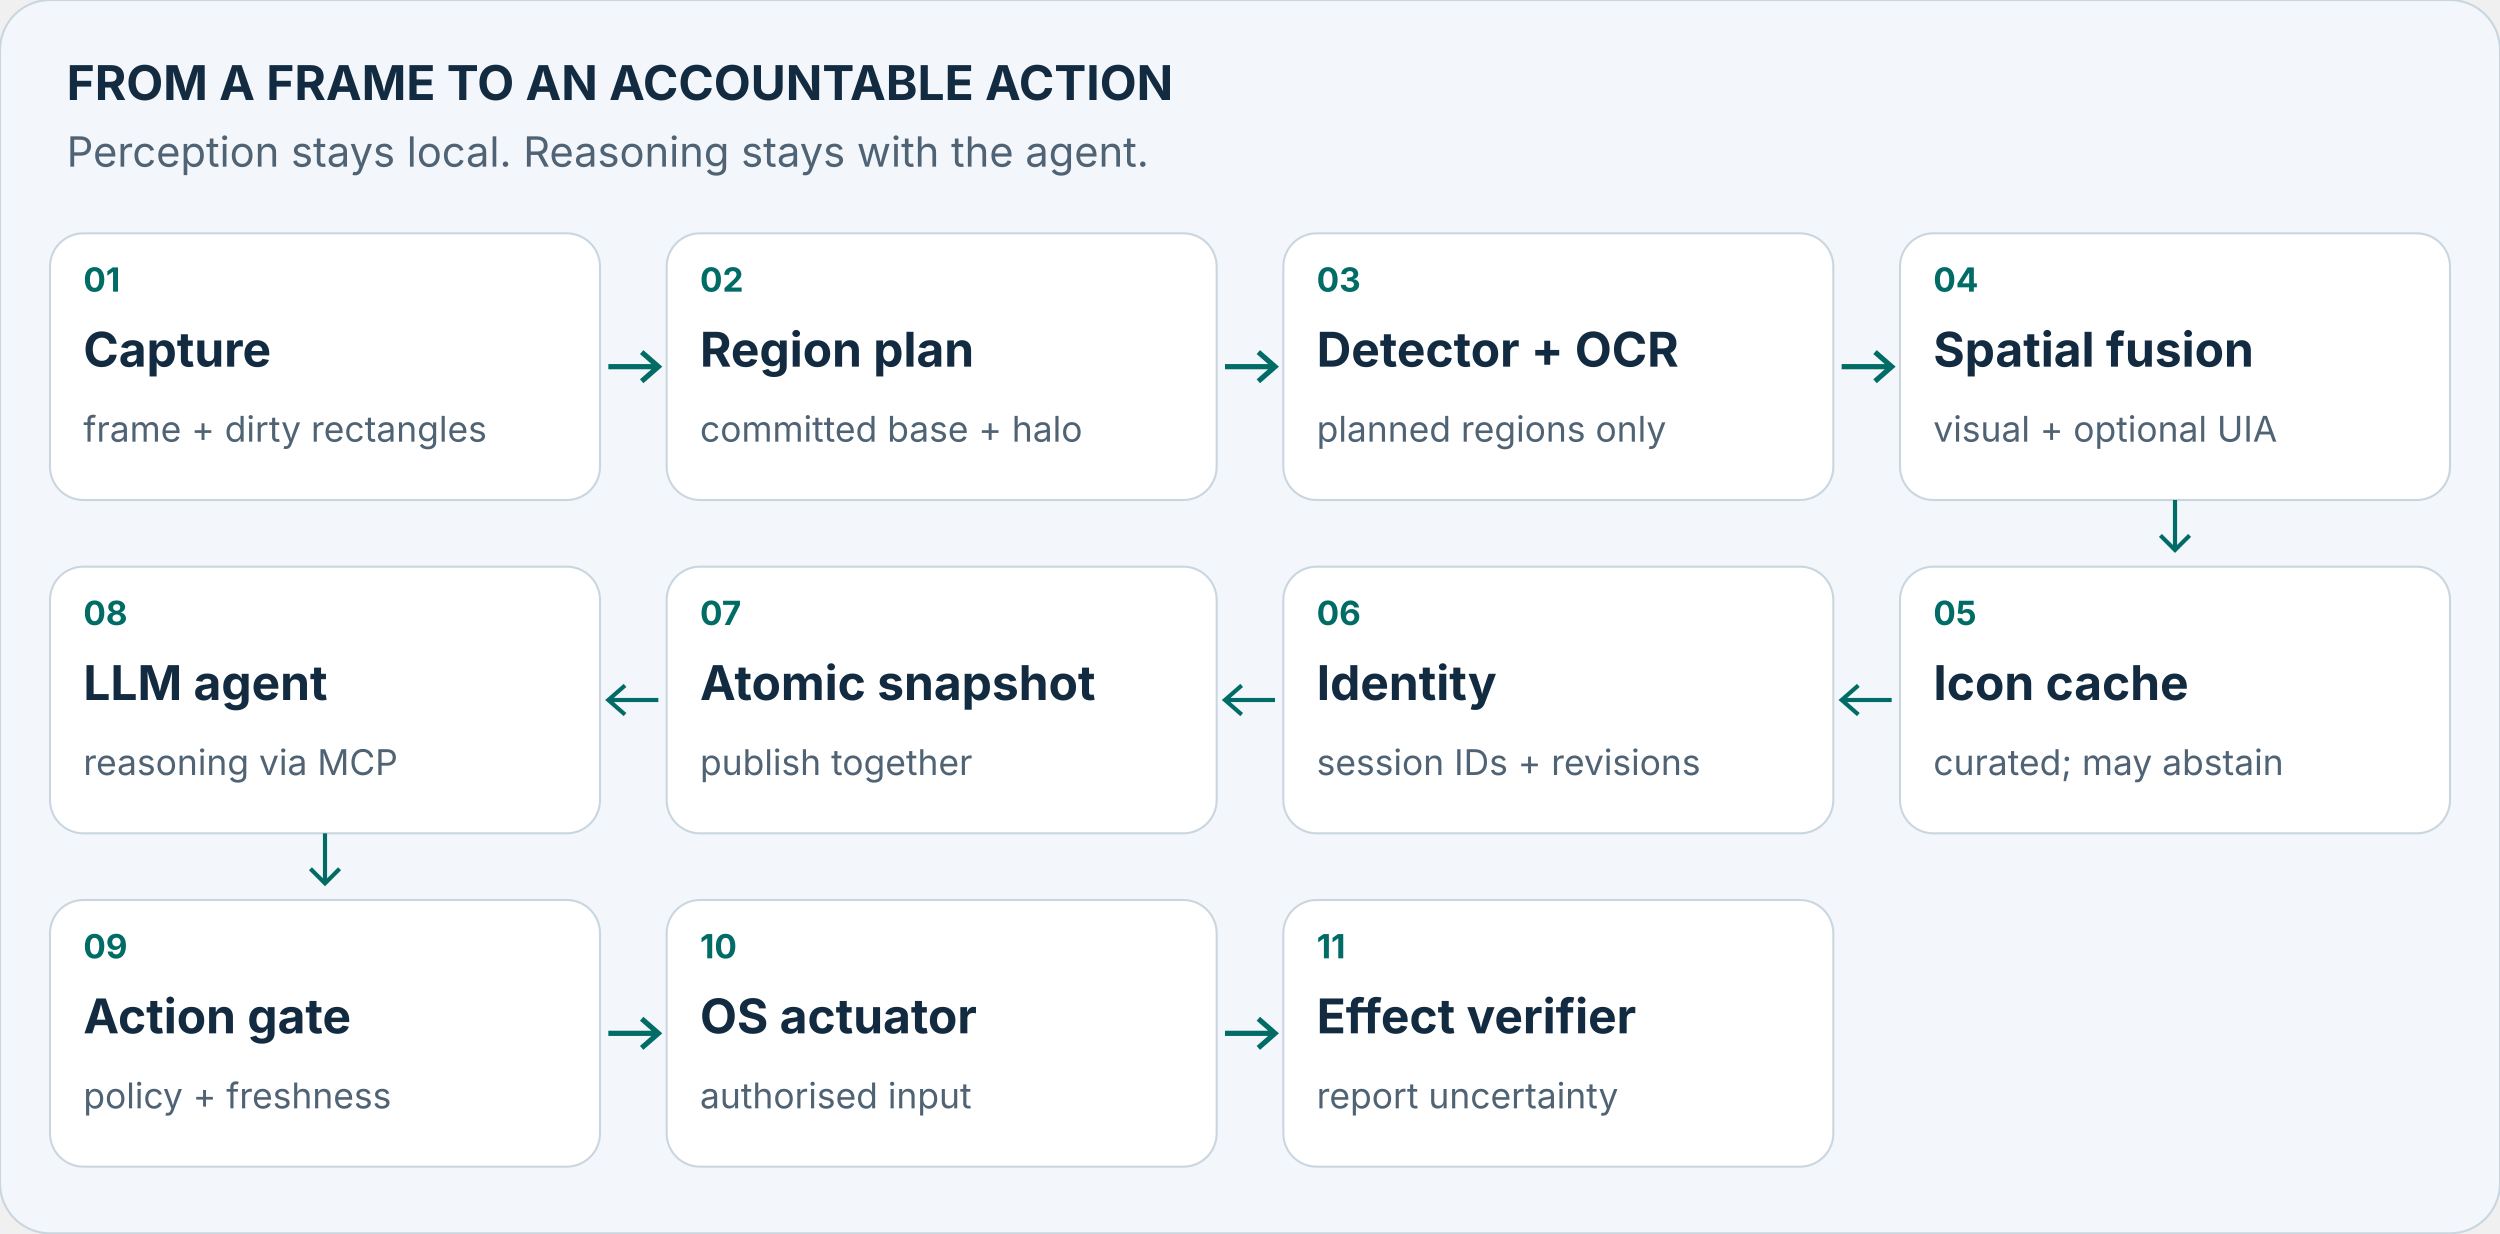
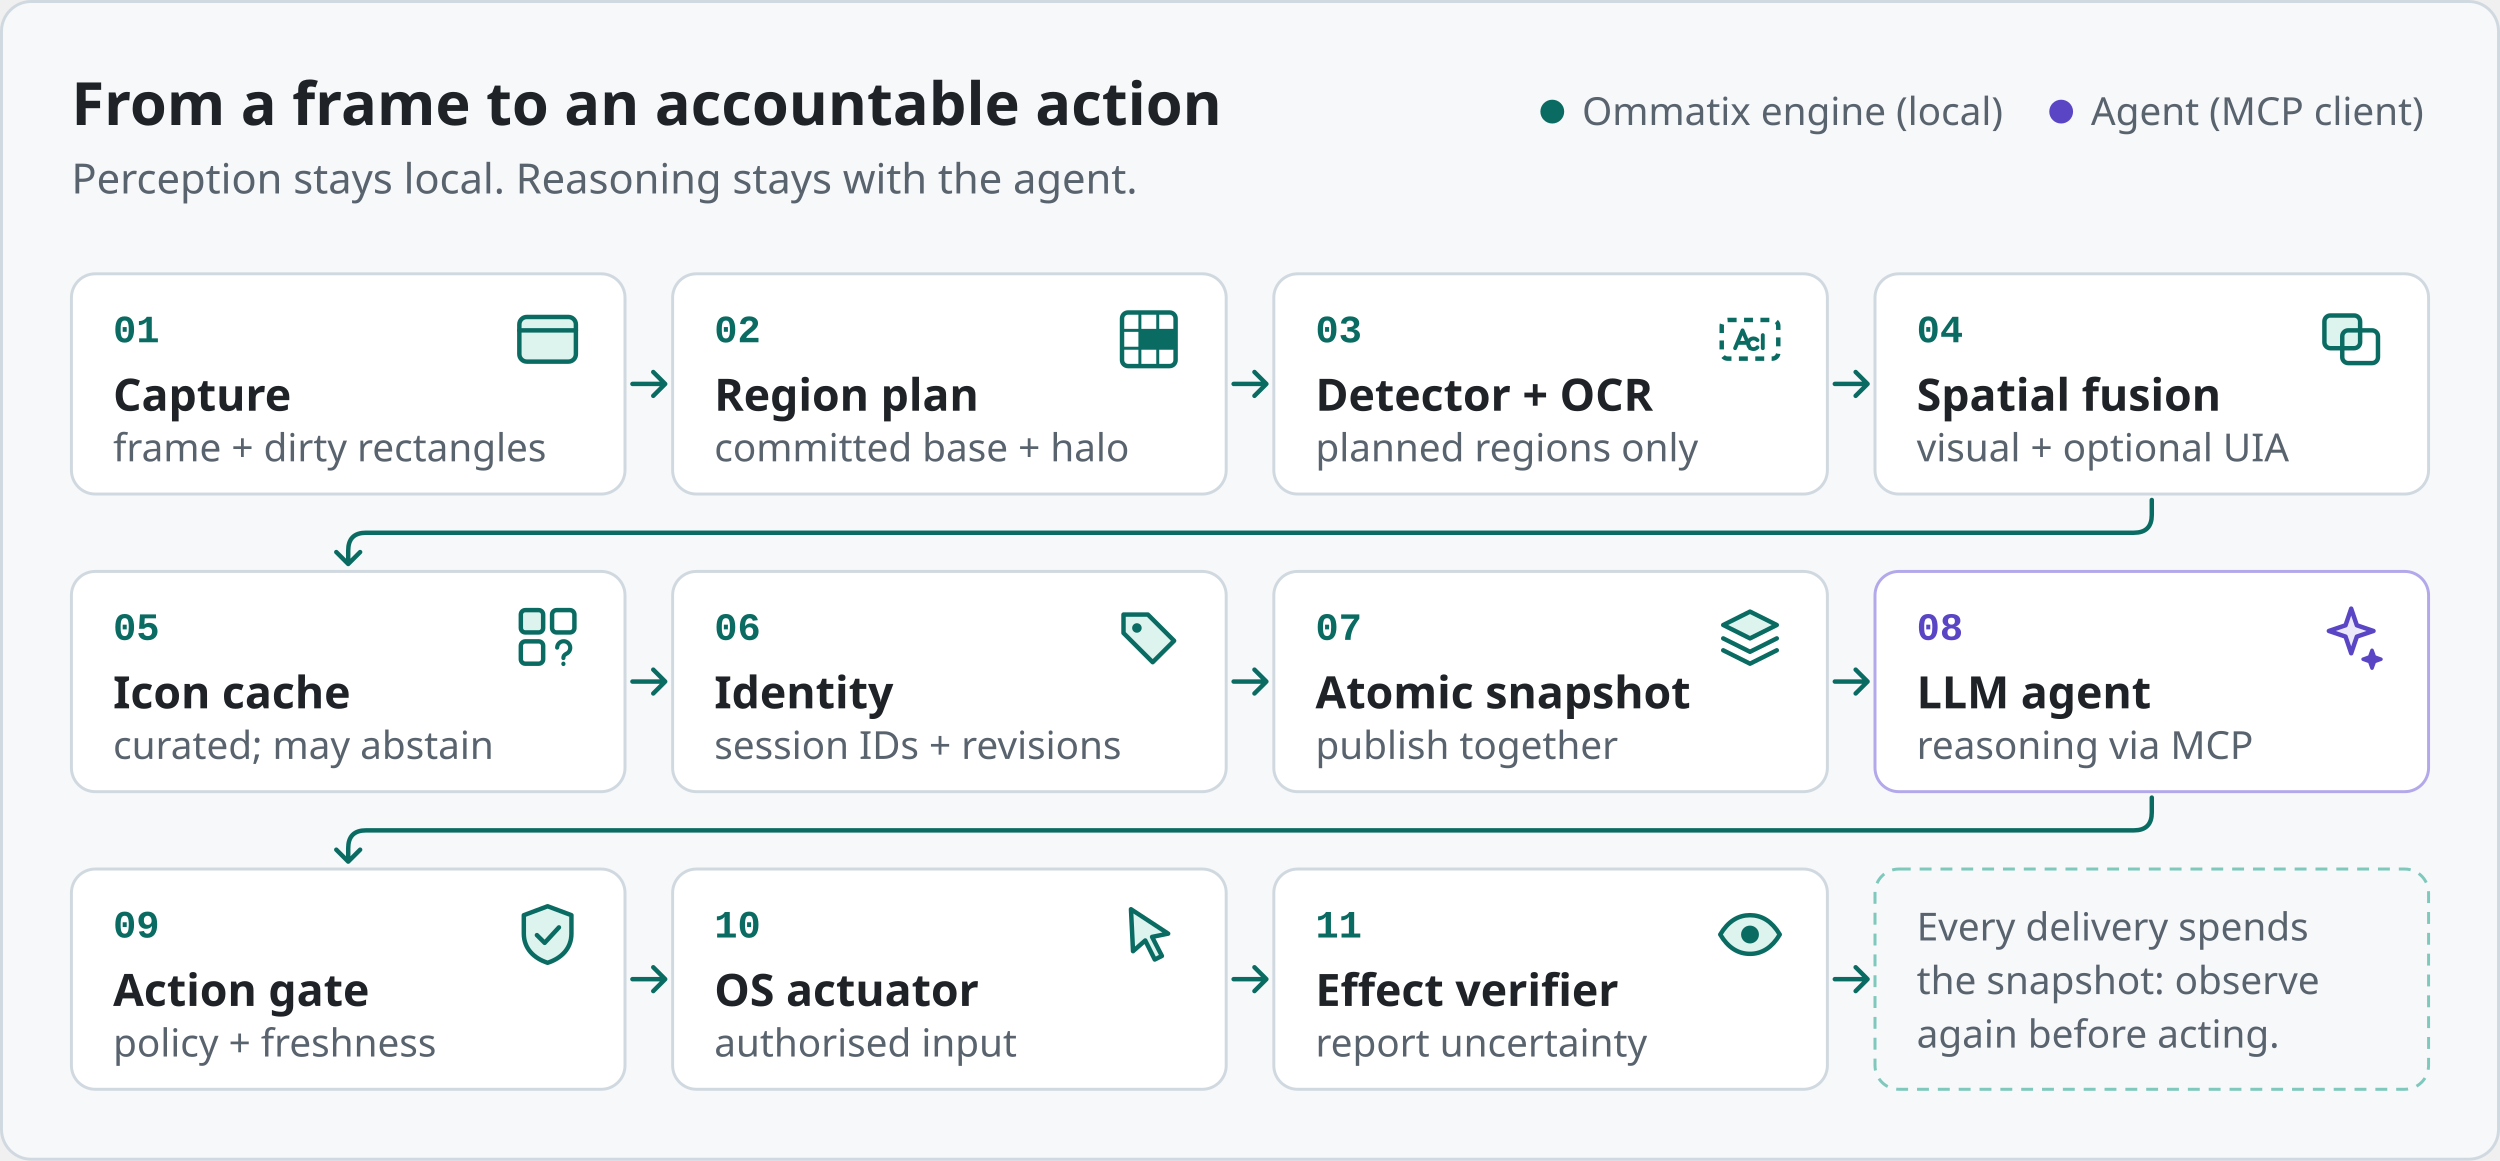
- <svg xmlns="http://www.w3.org/2000/svg" width="1200" height="592" aria-labelledby="title desc" role="img" viewBox="0 0 1200 592">
-   <style>text{font-family:system-ui,-apple-system,BlinkMacSystemFont,Segoe UI,sans-serif}</style>
-   <rect width="1200" height="592" fill="#f3f6fa" stroke="#cad6df" rx="24" />
-   <text x="32" y="48" fill="#132b40" font-size="23" font-weight="700">FROM A FRAME TO AN ACCOUNTABLE ACTION</text>
-   <text x="32" y="80" fill="#4f6375" font-size="20">Perception stays local. Reasoning stays with the agent.</text>
-   <rect width="264" height="128" x="24" y="112" fill="#fff" stroke="#cad6df" rx="16" />
-   <text x="40" y="140" fill="#006c65" font-size="16" font-weight="700">01</text>
-   <text x="40" y="176" fill="#132b40" font-size="23" font-weight="650">Capture</text>
-   <text x="40" y="212" fill="#4f6375" font-size="17">frame + dirty rectangles</text>
-   <path fill="none" stroke="#006c65" stroke-width="2.5" d="M292 176h24m-8-7 8 7-8 7" />
-   <rect width="264" height="128" x="320" y="112" fill="#fff" stroke="#cad6df" rx="16" />
-   <text x="336" y="140" fill="#006c65" font-size="16" font-weight="700">02</text>
-   <text x="336" y="176" fill="#132b40" font-size="23" font-weight="650">Region plan</text>
-   <text x="336" y="212" fill="#4f6375" font-size="17">committed base + halo</text>
-   <path fill="none" stroke="#006c65" stroke-width="2.5" d="M588 176h24m-8-7 8 7-8 7" />
-   <rect width="264" height="128" x="616" y="112" fill="#fff" stroke="#cad6df" rx="16" />
-   <text x="632" y="140" fill="#006c65" font-size="16" font-weight="700">03</text>
-   <text x="632" y="176" fill="#132b40" font-size="23" font-weight="650">Detector + OCR</text>
-   <text x="632" y="212" fill="#4f6375" font-size="17">planned regions only</text>
-   <path fill="none" stroke="#006c65" stroke-width="2.5" d="M884 176h24m-8-7 8 7-8 7" />
-   <rect width="264" height="128" x="912" y="112" fill="#fff" stroke="#cad6df" rx="16" />
-   <text x="928" y="140" fill="#006c65" font-size="16" font-weight="700">04</text>
-   <text x="928" y="176" fill="#132b40" font-size="23" font-weight="650">Spatial fusion</text>
-   <text x="928" y="212" fill="#4f6375" font-size="17">visual + optional UIA</text>
-   <path fill="none" stroke="#006c65" stroke-width="2" d="M1044 240v24m-7-7 7 7 7-7" />
-   <rect width="264" height="128" x="912" y="272" fill="#fff" stroke="#cad6df" rx="16" />
-   <text x="928" y="300" fill="#006c65" font-size="16" font-weight="700">05</text>
-   <text x="928" y="336" fill="#132b40" font-size="23" font-weight="650">Icon cache</text>
-   <text x="928" y="372" fill="#4f6375" font-size="17">curated; may abstain</text>
-   <path fill="none" stroke="#006c65" stroke-width="2" d="M908 336h-24m8-7-8 7 8 7" />
-   <rect width="264" height="128" x="616" y="272" fill="#fff" stroke="#cad6df" rx="16" />
-   <text x="632" y="300" fill="#006c65" font-size="16" font-weight="700">06</text>
-   <text x="632" y="336" fill="#132b40" font-size="23" font-weight="650">Identity</text>
-   <text x="632" y="372" fill="#4f6375" font-size="17">session IDs + revisions</text>
-   <path fill="none" stroke="#006c65" stroke-width="2" d="M612 336h-24m8-7-8 7 8 7" />
-   <rect width="264" height="128" x="320" y="272" fill="#fff" stroke="#cad6df" rx="16" />
-   <text x="336" y="300" fill="#006c65" font-size="16" font-weight="700">07</text>
-   <text x="336" y="336" fill="#132b40" font-size="23" font-weight="650">Atomic snapshot</text>
-   <text x="336" y="372" fill="#4f6375" font-size="17">publish together</text>
-   <path fill="none" stroke="#006c65" stroke-width="2" d="M316 336h-24m8-7-8 7 8 7" />
-   <rect width="264" height="128" x="24" y="272" fill="#fff" stroke="#cad6df" rx="16" />
-   <text x="40" y="300" fill="#006c65" font-size="16" font-weight="700">08</text>
-   <text x="40" y="336" fill="#132b40" font-size="23" font-weight="650">LLM agent</text>
-   <text x="40" y="372" fill="#4f6375" font-size="17">reasoning via MCP</text>
-   <path fill="none" stroke="#006c65" stroke-width="2" d="M156 400v24m-7-7 7 7 7-7" />
-   <rect width="264" height="128" x="24" y="432" fill="#fff" stroke="#cad6df" rx="16" />
-   <text x="40" y="460" fill="#006c65" font-size="16" font-weight="700">09</text>
-   <text x="40" y="496" fill="#132b40" font-size="23" font-weight="650">Action gate</text>
-   <text x="40" y="532" fill="#4f6375" font-size="17">policy + freshness</text>
-   <path fill="none" stroke="#006c65" stroke-width="2.5" d="M292 496h24m-8-7 8 7-8 7" />
-   <rect width="264" height="128" x="320" y="432" fill="#fff" stroke="#cad6df" rx="16" />
-   <text x="336" y="460" fill="#006c65" font-size="16" font-weight="700">10</text>
-   <text x="336" y="496" fill="#132b40" font-size="23" font-weight="650">OS actuator</text>
-   <text x="336" y="532" fill="#4f6375" font-size="17">authorised input</text>
-   <path fill="none" stroke="#006c65" stroke-width="2.5" d="M588 496h24m-8-7 8 7-8 7" />
-   <rect width="264" height="128" x="616" y="432" fill="#fff" stroke="#cad6df" rx="16" />
-   <text x="632" y="460" fill="#006c65" font-size="16" font-weight="700">11</text>
-   <text x="632" y="496" fill="#132b40" font-size="23" font-weight="650">Effect verifier</text>
-   <text x="632" y="532" fill="#4f6375" font-size="17">report uncertainty</text>
+ <svg xmlns="http://www.w3.org/2000/svg" viewBox="0 0 840 390" width="840" height="390" role="img" aria-labelledby="title desc">
+   <style>text{font-family:-apple-system,BlinkMacSystemFont,"Segoe UI","Noto Sans",Helvetica,Arial,sans-serif}.m{font-family:ui-monospace,SFMono-Regular,"SF Mono",Menlo,Consolas,"Liberation Mono",monospace}</style>
+   <rect x="0.5" y="0.5" width="839" height="389" rx="10" fill="#f6f8fa" stroke="#d1d9e0" />
+   <text x="24" y="42" font-size="20" fill="#1f2328" font-weight="700">From a frame to an accountable action</text>
+   <text x="24" y="65" font-size="14" fill="#59636e">Perception stays local. Reasoning stays with the agent.</text>
+   <circle cx="692.55" cy="37.5" r="4" fill="#5a45c4" />
+   <text x="702.55" y="42" font-size="13" fill="#59636e">Agent (MCP client)</text>
+   <circle cx="521.57" cy="37.5" r="4" fill="#0a6b62" />
+   <text x="531.57" y="42" font-size="13" fill="#59636e">Ommatix engine (local)</text>
+   <rect x="24" y="92" width="186" height="74" rx="8" fill="#ffffff" stroke="#d1d9e0" />
+   <text x="38" y="115" font-size="13" fill="#0a6b62" font-weight="700" class="m">01</text>
+   <g transform="translate(172 102)">
+     <rect x="2.5" y="4.5" width="19" height="15" rx="2.5" fill="#dcf3ee" stroke="#0a6b62" stroke-width="1.5" />
+     <path d="M2.5 9h19" fill="none" stroke="#0a6b62" stroke-width="1.5" stroke-linecap="round" stroke-linejoin="round" />
+   </g>
+   <text x="38" y="138" font-size="15" fill="#1f2328" font-weight="600">Capture</text>
+   <text x="38" y="155" font-size="13" fill="#59636e">frame + dirty rectangles</text>
+   <path d="M212.5 129L223.5 129M219.5 125L223.5 129L219.5 133" fill="none" stroke="#0a6b62" stroke-width="1.5" stroke-linecap="round" stroke-linejoin="round" />
+   <rect x="226" y="92" width="186" height="74" rx="8" fill="#ffffff" stroke="#d1d9e0" />
+   <text x="240" y="115" font-size="13" fill="#0a6b62" font-weight="700" class="m">02</text>
+   <g transform="translate(374 102)">
+     <rect x="3" y="3" width="18" height="18" rx="2" fill="none" stroke="#0a6b62" stroke-width="1.5" />
+     <path d="M9 3v18M15 3v18M3 9h18M3 15h18" fill="none" stroke="#0a6b62" stroke-width="1" stroke-linecap="round" stroke-linejoin="round" />
+     <rect x="9" y="9" width="6" height="6" fill="#0a6b62" />
+     <rect x="15" y="9" width="6" height="6" fill="#0a6b62" />
+   </g>
+   <text x="240" y="138" font-size="15" fill="#1f2328" font-weight="600">Region plan</text>
+   <text x="240" y="155" font-size="13" fill="#59636e">committed base + halo</text>
+   <path d="M414.5 129L425.5 129M421.5 125L425.5 129L421.5 133" fill="none" stroke="#0a6b62" stroke-width="1.5" stroke-linecap="round" stroke-linejoin="round" />
+   <rect x="428" y="92" width="186" height="74" rx="8" fill="#ffffff" stroke="#d1d9e0" />
+   <text x="442" y="115" font-size="13" fill="#0a6b62" font-weight="700" class="m">03</text>
+   <g transform="translate(576 102)">
+     <rect x="2.5" y="5.5" width="19" height="13" rx="2" fill="none" stroke="#0a6b62" stroke-width="1.5" stroke-dasharray="3 2.5" />
+     <path d="M7 15l2.5-6 2.5 6M8 13.2h3M14.5 12.3a1.8 1.8 0 1 0 0 2.4M16.3 10.6v4.4" fill="none" stroke="#0a6b62" stroke-width="1.3" stroke-linecap="round" stroke-linejoin="round" />
+   </g>
+   <text x="442" y="138" font-size="15" fill="#1f2328" font-weight="600">Detector + OCR</text>
+   <text x="442" y="155" font-size="13" fill="#59636e">planned regions only</text>
+   <path d="M616.5 129L627.5 129M623.5 125L627.5 129L623.5 133" fill="none" stroke="#0a6b62" stroke-width="1.5" stroke-linecap="round" stroke-linejoin="round" />
+   <rect x="630" y="92" width="186" height="74" rx="8" fill="#ffffff" stroke="#d1d9e0" />
+   <text x="644" y="115" font-size="13" fill="#0a6b62" font-weight="700" class="m">04</text>
+   <g transform="translate(778 102)">
+     <rect x="3" y="4" width="12" height="11" rx="2" fill="#dcf3ee" stroke="#0a6b62" stroke-width="1.5" />
+     <rect x="9" y="9" width="12" height="11" rx="2" fill="none" stroke="#0a6b62" stroke-width="1.5" />
+   </g>
+   <text x="644" y="138" font-size="15" fill="#1f2328" font-weight="600">Spatial fusion</text>
+   <text x="644" y="155" font-size="13" fill="#59636e">visual + optional UIA</text>
+   <path d="M723 168L723 173Q723 179 717 179L123 179Q117 179 117 185L117 189.5M113 185.5L117 189.5L121 185.5" fill="none" stroke="#0a6b62" stroke-width="1.5" stroke-linecap="round" stroke-linejoin="round" />
+   <rect x="24" y="192" width="186" height="74" rx="8" fill="#ffffff" stroke="#d1d9e0" />
+   <text x="38" y="215" font-size="13" fill="#0a6b62" font-weight="700" class="m">05</text>
+   <g transform="translate(172 202)">
+     <rect x="3" y="3" width="7.5" height="7.5" rx="1.5" fill="#dcf3ee" stroke="#0a6b62" stroke-width="1.5" />
+     <rect x="13.5" y="3" width="7.5" height="7.5" rx="1.5" fill="none" stroke="#0a6b62" stroke-width="1.5" />
+     <rect x="3" y="13.5" width="7.5" height="7.5" rx="1.5" fill="none" stroke="#0a6b62" stroke-width="1.5" />
+     <path d="M15.2 15.6a2.2 2.2 0 1 1 3 2.1c-.7.4-.9.8-.9 1.4M17.3 21v.1" fill="none" stroke="#0a6b62" stroke-width="1.4" stroke-linecap="round" stroke-linejoin="round" />
+   </g>
+   <text x="38" y="238" font-size="15" fill="#1f2328" font-weight="600">Icon cache</text>
+   <text x="38" y="255" font-size="13" fill="#59636e">curated; may abstain</text>
+   <path d="M212.5 229L223.5 229M219.5 225L223.5 229L219.5 233" fill="none" stroke="#0a6b62" stroke-width="1.5" stroke-linecap="round" stroke-linejoin="round" />
+   <rect x="226" y="192" width="186" height="74" rx="8" fill="#ffffff" stroke="#d1d9e0" />
+   <text x="240" y="215" font-size="13" fill="#0a6b62" font-weight="700" class="m">06</text>
+   <g transform="translate(374 202)">
+     <path d="M3.5 4.5h8.2l8.8 8.8-7.2 7.2-9.8-9.8z" fill="#dcf3ee" stroke="#0a6b62" stroke-width="1.5" stroke-linecap="round" stroke-linejoin="round" />
+     <circle cx="8" cy="9" r="1.6" fill="#0a6b62" />
+   </g>
+   <text x="240" y="238" font-size="15" fill="#1f2328" font-weight="600">Identity</text>
+   <text x="240" y="255" font-size="13" fill="#59636e">session IDs + revisions</text>
+   <path d="M414.5 229L425.5 229M421.5 225L425.5 229L421.5 233" fill="none" stroke="#0a6b62" stroke-width="1.5" stroke-linecap="round" stroke-linejoin="round" />
+   <rect x="428" y="192" width="186" height="74" rx="8" fill="#ffffff" stroke="#d1d9e0" />
+   <text x="442" y="215" font-size="13" fill="#0a6b62" font-weight="700" class="m">07</text>
+   <g transform="translate(576 202)">
+     <path d="M12 3.5l9 4.5-9 4.5-9-4.5z" fill="#dcf3ee" stroke="#0a6b62" stroke-width="1.5" stroke-linecap="round" stroke-linejoin="round" />
+     <path d="M3 12.5l9 4.5 9-4.5M3 16.5l9 4.5 9-4.5" fill="none" stroke="#0a6b62" stroke-width="1.5" stroke-linecap="round" stroke-linejoin="round" />
+   </g>
+   <text x="442" y="238" font-size="15" fill="#1f2328" font-weight="600">Atomic snapshot</text>
+   <text x="442" y="255" font-size="13" fill="#59636e">publish together</text>
+   <path d="M616.5 229L627.5 229M623.5 225L627.5 229L623.5 233" fill="none" stroke="#0a6b62" stroke-width="1.5" stroke-linecap="round" stroke-linejoin="round" />
+   <rect x="630" y="192" width="186" height="74" rx="8" fill="#ffffff" stroke="#b3a8ea" />
+   <text x="644" y="215" font-size="13" fill="#5a45c4" font-weight="700" class="m">08</text>
+   <g transform="translate(778 202)">
+     <path d="M12 2.5l1.9 5.6 5.6 1.9-5.6 1.9-1.9 5.6-1.9-5.6-5.6-1.9 5.6-1.9z" fill="#ece9fb" stroke="#5a45c4" stroke-width="1.5" stroke-linecap="round" stroke-linejoin="round" />
+     <path d="M19 16.5l.8 2.2 2.2.8-2.2.8-.8 2.2-.8-2.2-2.2-.8 2.2-.8z" fill="#5a45c4" stroke="#5a45c4" stroke-width="1.2" stroke-linecap="round" stroke-linejoin="round" />
+   </g>
+   <text x="644" y="238" font-size="15" fill="#1f2328" font-weight="600">LLM agent</text>
+   <text x="644" y="255" font-size="13" fill="#59636e">reasoning via MCP</text>
+   <path d="M723 268L723 273Q723 279 717 279L123 279Q117 279 117 285L117 289.5M113 285.5L117 289.5L121 285.5" fill="none" stroke="#0a6b62" stroke-width="1.5" stroke-linecap="round" stroke-linejoin="round" />
+   <rect x="24" y="292" width="186" height="74" rx="8" fill="#ffffff" stroke="#d1d9e0" />
+   <text x="38" y="315" font-size="13" fill="#0a6b62" font-weight="700" class="m">09</text>
+   <g transform="translate(172 302)">
+     <path d="M12 2.5l8 3v6.2c0 5-3.4 8.3-8 9.8-4.6-1.5-8-4.8-8-9.8V5.5z" fill="#dcf3ee" stroke="#0a6b62" stroke-width="1.5" stroke-linecap="round" stroke-linejoin="round" />
+     <path d="M8.4 12.2l2.6 2.6 4.8-5.2" fill="none" stroke="#0a6b62" stroke-width="1.5" stroke-linecap="round" stroke-linejoin="round" />
+   </g>
+   <text x="38" y="338" font-size="15" fill="#1f2328" font-weight="600">Action gate</text>
+   <text x="38" y="355" font-size="13" fill="#59636e">policy + freshness</text>
+   <path d="M212.5 329L223.5 329M219.5 325L223.5 329L219.5 333" fill="none" stroke="#0a6b62" stroke-width="1.5" stroke-linecap="round" stroke-linejoin="round" />
+   <rect x="226" y="292" width="186" height="74" rx="8" fill="#ffffff" stroke="#d1d9e0" />
+   <text x="240" y="315" font-size="13" fill="#0a6b62" font-weight="700" class="m">10</text>
+   <g transform="translate(374 302)">
+     <path d="M6 3.5l12.5 8.2-5.4 1.1 3.3 6.4-2.4 1.2-3.2-6.4-4.1 3.6z" fill="#dcf3ee" stroke="#0a6b62" stroke-width="1.5" stroke-linecap="round" stroke-linejoin="round" />
+   </g>
+   <text x="240" y="338" font-size="15" fill="#1f2328" font-weight="600">OS actuator</text>
+   <text x="240" y="355" font-size="13" fill="#59636e">authorised input</text>
+   <path d="M414.5 329L425.5 329M421.5 325L425.5 329L421.5 333" fill="none" stroke="#0a6b62" stroke-width="1.5" stroke-linecap="round" stroke-linejoin="round" />
+   <rect x="428" y="292" width="186" height="74" rx="8" fill="#ffffff" stroke="#d1d9e0" />
+   <text x="442" y="315" font-size="13" fill="#0a6b62" font-weight="700" class="m">11</text>
+   <g transform="translate(576 302)">
+     <path d="M2 12c2.6-4.4 6-6.5 10-6.5s7.4 2.1 10 6.5c-2.6 4.4-6 6.5-10 6.5S4.6 16.4 2 12z" fill="#dcf3ee" stroke="#0a6b62" stroke-width="1.5" stroke-linecap="round" stroke-linejoin="round" />
+     <circle cx="12" cy="12" r="3" fill="#0a6b62" />
+   </g>
+   <text x="442" y="338" font-size="15" fill="#1f2328" font-weight="600">Effect verifier</text>
+   <text x="442" y="355" font-size="13" fill="#59636e">report uncertainty</text>
+   <path d="M616.5 329L627.5 329M623.5 325L627.5 329L623.5 333" fill="none" stroke="#0a6b62" stroke-width="1.5" stroke-linecap="round" stroke-linejoin="round" />
+   <rect x="630" y="292" width="186" height="74" rx="8" fill="none" stroke="#7fc8bc" stroke-dasharray="4 3" />
+   <text x="644" y="316" font-size="13" fill="#59636e">Every delivery spends</text>
+   <text x="644" y="334" font-size="13" fill="#59636e">the snapshot: observe</text>
+   <text x="644" y="352" font-size="13" fill="#59636e">again before acting.</text>
</svg>
